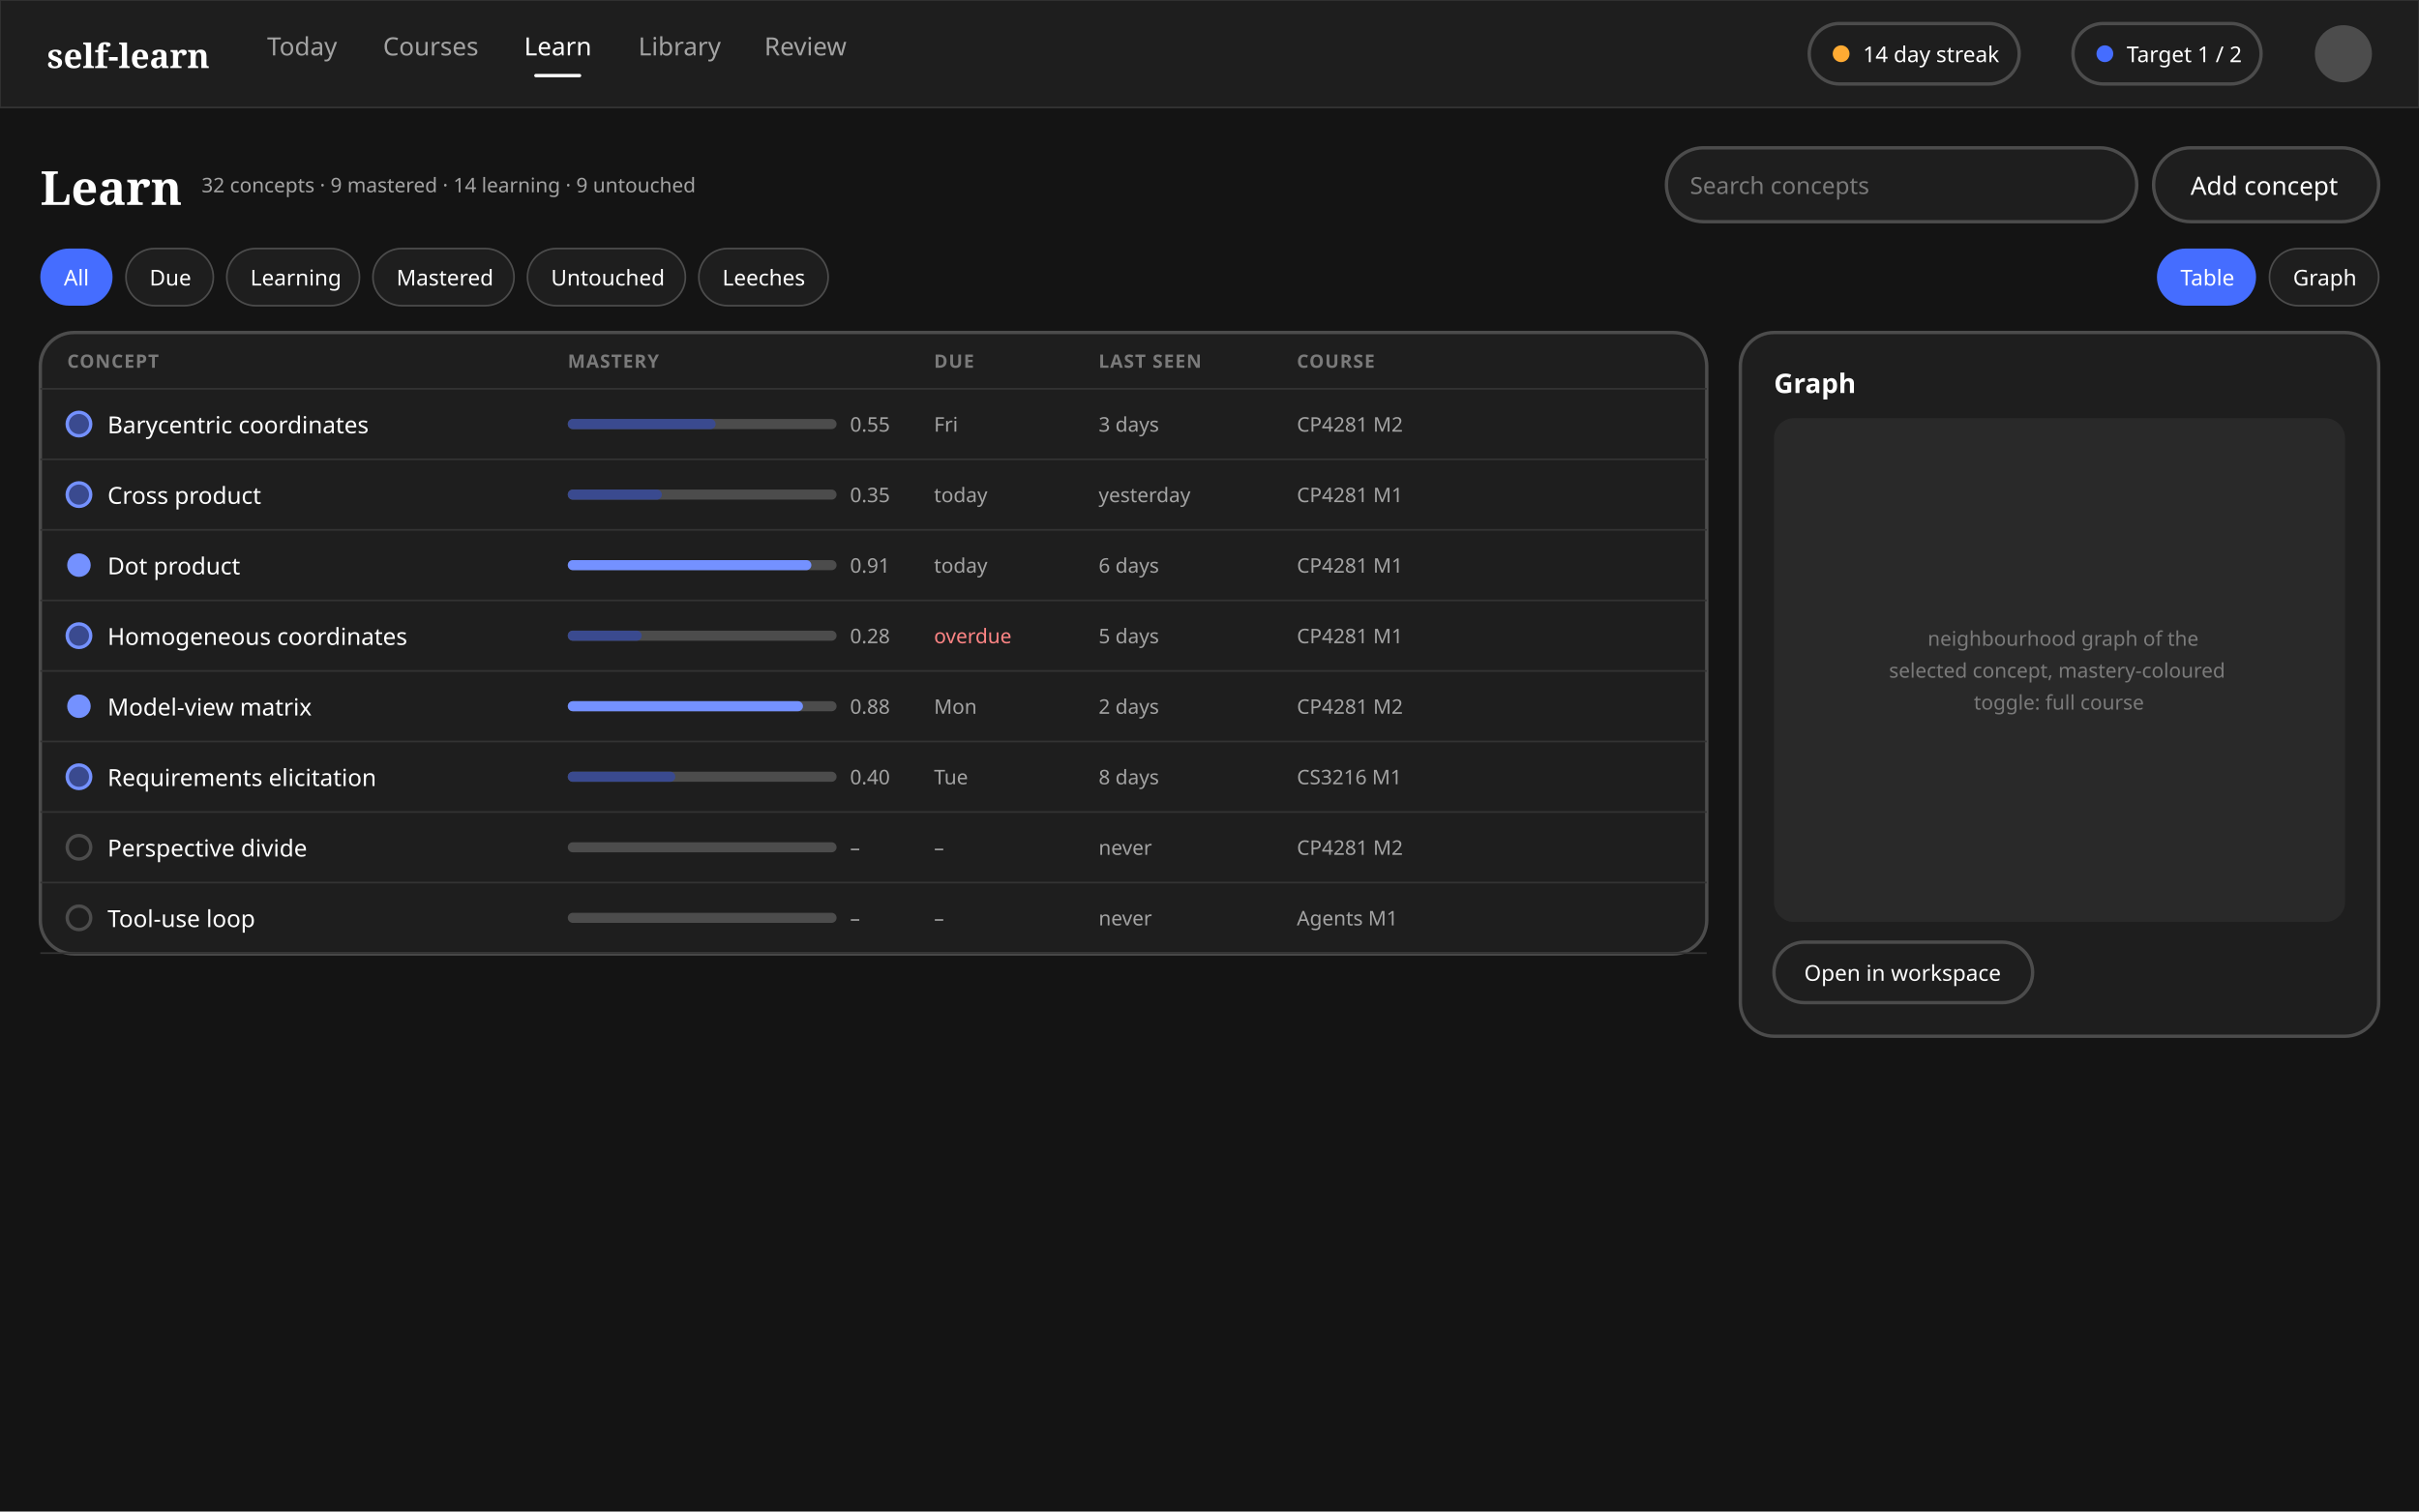
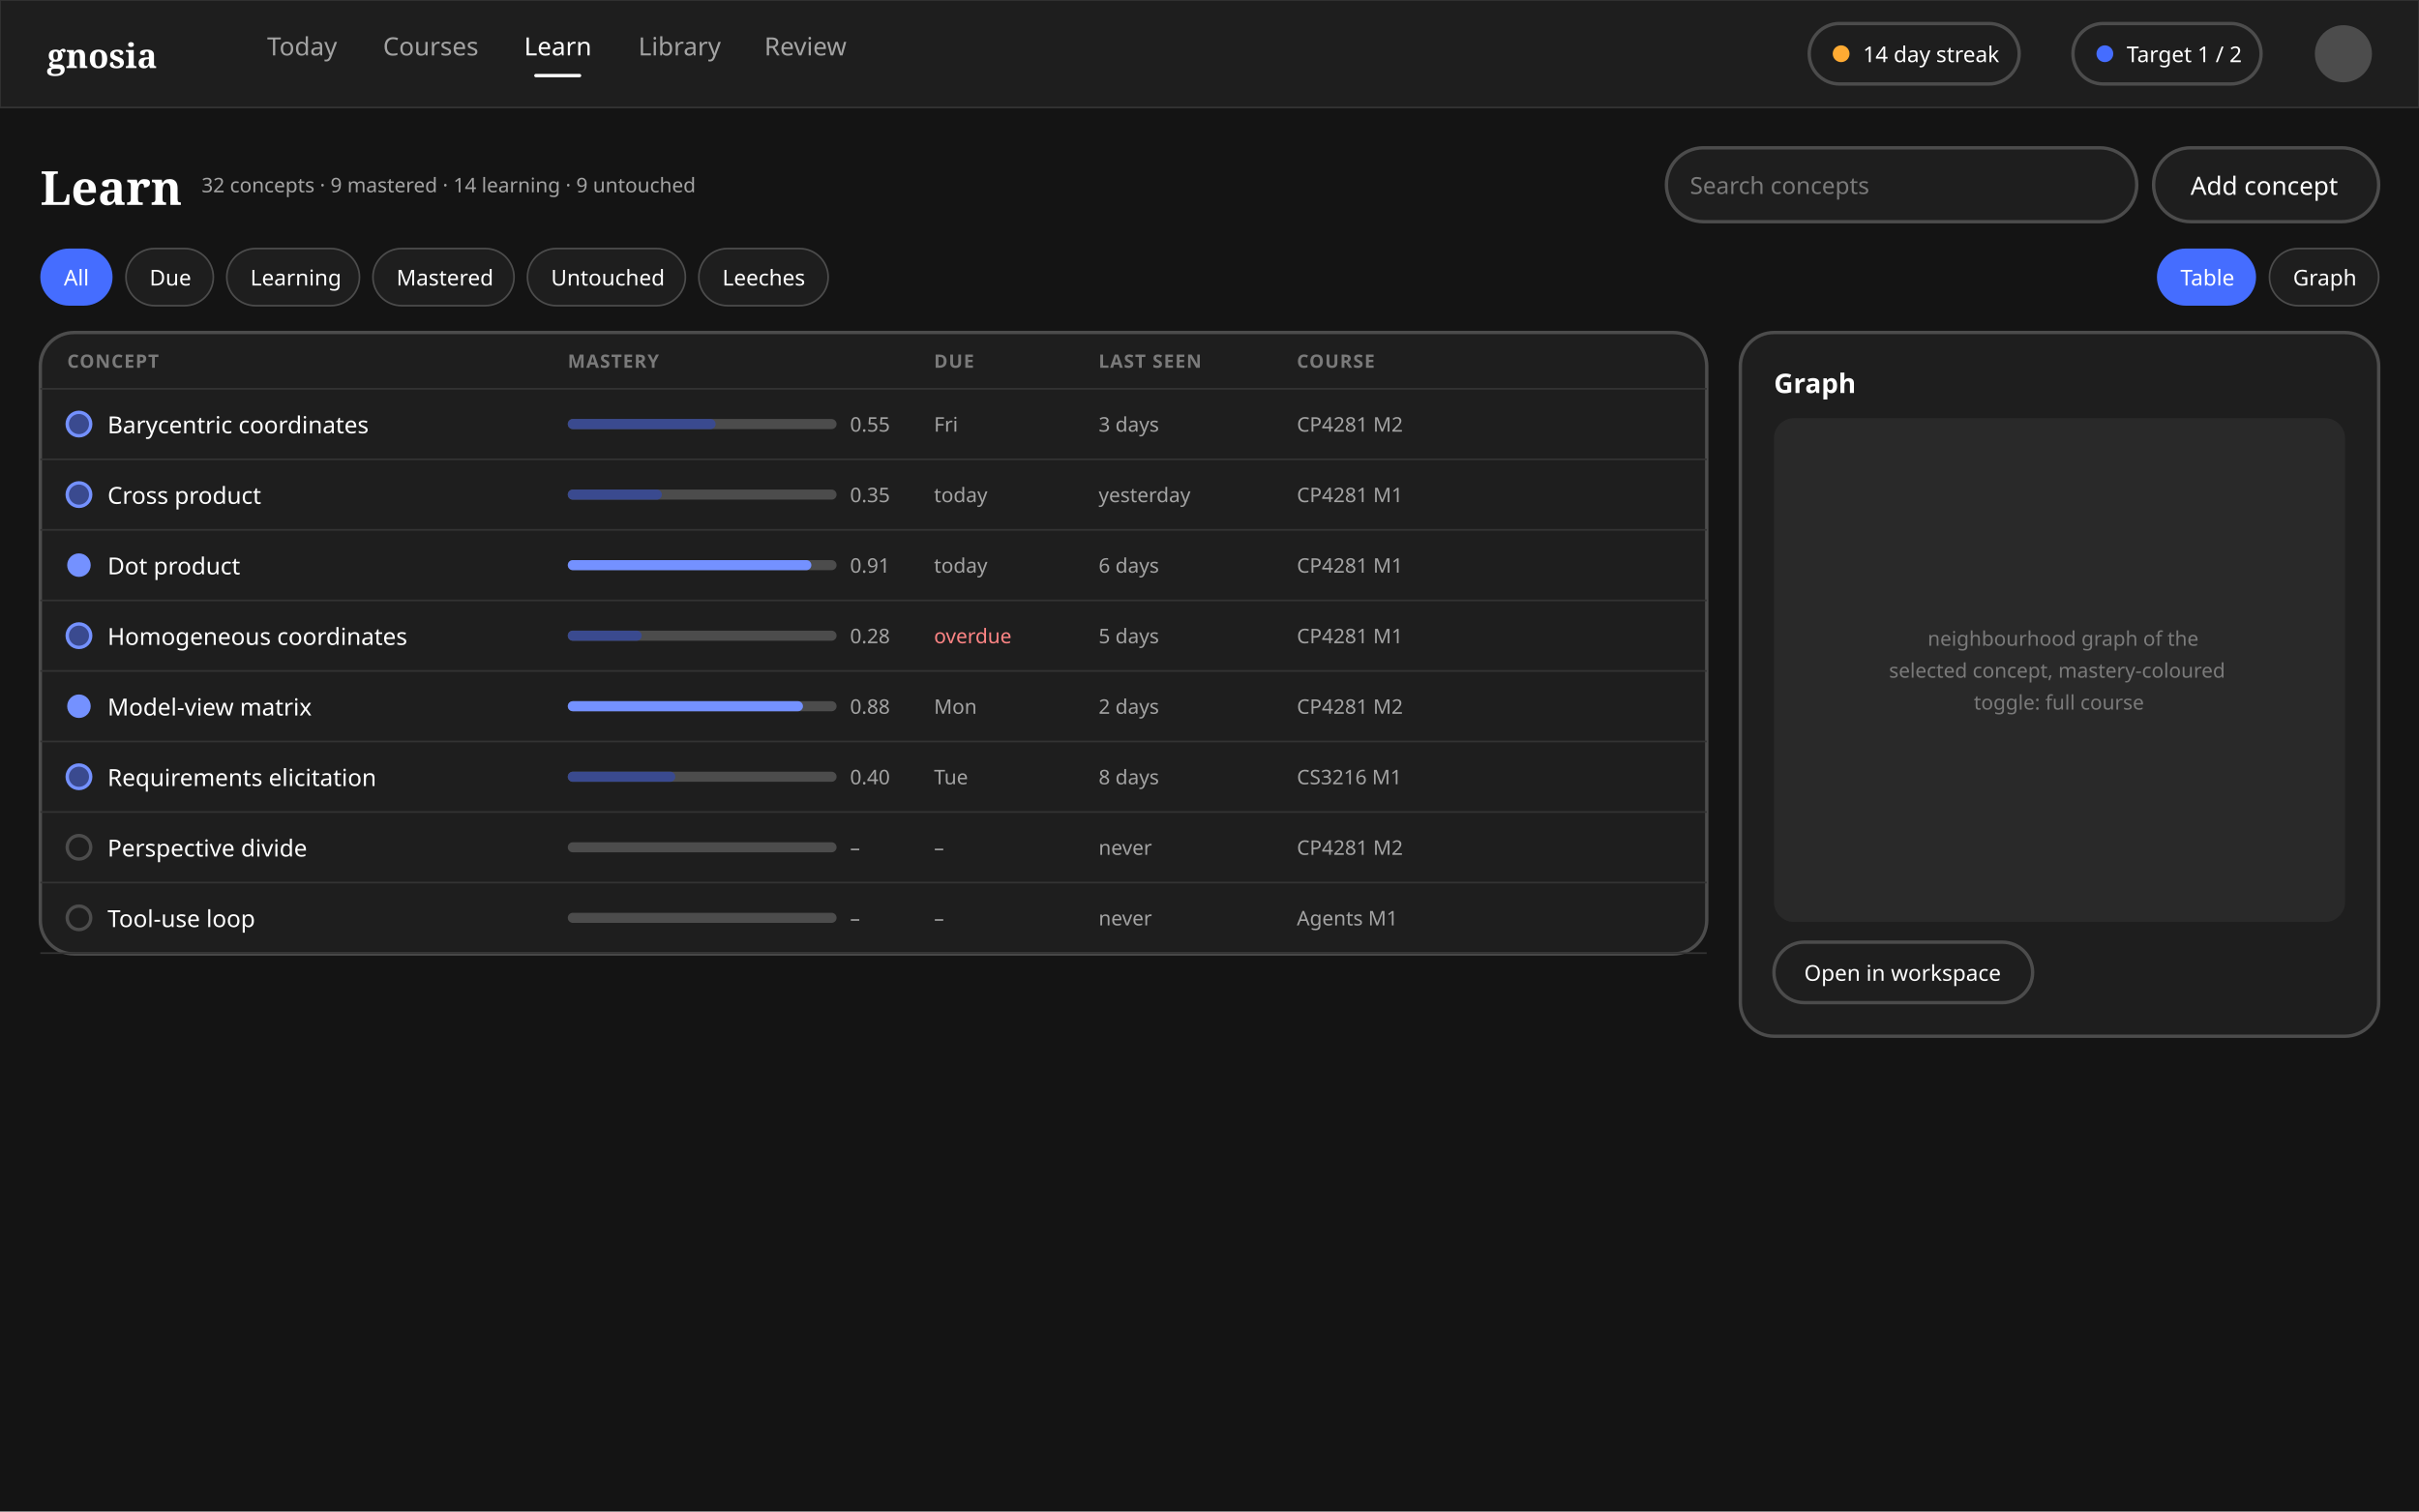
<svg xmlns="http://www.w3.org/2000/svg" width="1440" height="900" viewBox="0 0 1440 900">
  <defs>
    <clipPath id="clip0">
      <rect width="1440" height="900" />
    </clipPath>
    <clipPath id="clip1">
      <rect width="992" height="370" />
    </clipPath>
  </defs>
  <g>
    <rect width="1440" height="900" fill="#141414" />
    <g clip-path="url(#clip0)">
      <g>
        <rect width="1440" height="64" fill="#1E1E1E" stroke="#333333" stroke-width="1" />
        <g transform="translate(28, 20.5)">
-           <text x="0" y="20" font-family="Georgia, serif" font-size="20" font-weight="700" fill="#FFFFFF">self-learn</text>
+           <text x="0" y="20" font-family="Georgia, serif" font-size="20" font-weight="700" fill="#FFFFFF">gnosia</text>
        </g>
        <g transform="translate(159, 18)">
          <g>
            <g>
              <text x="0" y="15" font-family="Figtree, Nunito, system-ui, sans-serif" font-size="15" font-weight="500" fill="#A3A3A3">Today</text>
            </g>
            <g transform="translate(6.5, 26)">
              <rect width="28" height="2" rx="1" ry="1" fill="#1E1E1E" />
            </g>
          </g>
          <g transform="translate(69, 0)">
            <g>
              <text x="0" y="15" font-family="Figtree, Nunito, system-ui, sans-serif" font-size="15" font-weight="500" fill="#A3A3A3">Courses</text>
            </g>
            <g transform="translate(14, 26)">
              <rect width="28" height="2" rx="1" ry="1" fill="#1E1E1E" />
            </g>
          </g>
          <g transform="translate(153, 0)">
            <g>
              <text x="0" y="15" font-family="Figtree, Nunito, system-ui, sans-serif" font-size="15" fill="#FFFFFF">Learn</text>
            </g>
            <g transform="translate(6, 26)">
              <rect width="28" height="2" rx="1" ry="1" fill="#FFFFFF" />
            </g>
          </g>
          <g transform="translate(221, 0)">
            <g>
              <text x="0" y="15" font-family="Figtree, Nunito, system-ui, sans-serif" font-size="15" font-weight="500" fill="#A3A3A3">Library</text>
            </g>
            <g transform="translate(9.5, 26)">
              <rect width="28" height="2" rx="1" ry="1" fill="#1E1E1E" />
            </g>
          </g>
          <g transform="translate(296, 0)">
            <g>
              <text x="0" y="15" font-family="Figtree, Nunito, system-ui, sans-serif" font-size="15" font-weight="500" fill="#A3A3A3">Review</text>
            </g>
            <g transform="translate(10.5, 26)">
              <rect width="28" height="2" rx="1" ry="1" fill="#1E1E1E" />
            </g>
          </g>
        </g>
        <g transform="translate(536, 32)" />
        <g transform="translate(1077, 14)">
          <rect width="125" height="36" rx="18" ry="18" fill="#1E1E1E" stroke="#4C4C4C" stroke-width="2" />
          <g transform="translate(14, 13)">
            <ellipse cx="5" cy="5" rx="5" ry="5" fill="#FFAB33" />
          </g>
          <g transform="translate(32, 10)">
            <text x="0" y="13" font-family="Figtree, Nunito, system-ui, sans-serif" font-size="13" fill="#FFFFFF">14 day streak</text>
          </g>
        </g>
        <g transform="translate(1234, 14)">
          <rect width="112" height="36" rx="18" ry="18" fill="#1E1E1E" stroke="#4C4C4C" stroke-width="2" />
          <g transform="translate(14, 13)">
            <ellipse cx="5" cy="5" rx="5" ry="5" fill="#456DFF" />
          </g>
          <g transform="translate(32, 10)">
            <text x="0" y="13" font-family="Figtree, Nunito, system-ui, sans-serif" font-size="13" fill="#FFFFFF">Target 1 / 2</text>
          </g>
        </g>
        <g transform="translate(1378, 15)">
          <ellipse cx="17" cy="17" rx="17" ry="17" fill="#4C4C4C" />
        </g>
      </g>
      <g transform="translate(0, 64)">
        <g transform="translate(24, 24)">
          <g transform="translate(0, 6)">
            <text x="0" y="28" font-family="Georgia, serif" font-size="28" font-weight="700" fill="#FFFFFF">Learn</text>
          </g>
          <g transform="translate(96, 14.5)">
            <text x="0" y="12" font-family="Figtree, Nunito, system-ui, sans-serif" font-size="12" fill="#A3A3A3">32 concepts · 9 mastered · 14 learning · 9 untouched</text>
          </g>
          <g transform="translate(398, 22)" />
          <g transform="translate(968, 0)">
            <rect width="280" height="44" rx="22" ry="22" fill="#1E1E1E" stroke="#4C4C4C" stroke-width="2" />
            <g transform="translate(14, 13.5)">
              <text x="0" y="14" font-family="Figtree, Nunito, system-ui, sans-serif" font-size="14" fill="#7A7A7A">Search concepts</text>
            </g>
          </g>
          <g transform="translate(1258, 0)">
            <rect width="134" height="44" rx="22" ry="22" fill="#1E1E1E" stroke="#4C4C4C" stroke-width="2" />
            <g transform="translate(22, 13)">
              <text x="0" y="15" font-family="Figtree, Nunito, system-ui, sans-serif" font-size="15" fill="#FFFFFF">Add concept</text>
            </g>
          </g>
        </g>
        <g transform="translate(24, 84)">
          <g>
            <rect width="43" height="34" rx="17" ry="17" fill="#456DFF" />
            <g transform="translate(14, 9)">
              <text x="0" y="13" font-family="Figtree, Nunito, system-ui, sans-serif" font-size="13" font-weight="500" fill="#FFFFFF">All</text>
            </g>
          </g>
          <g transform="translate(51, 0)">
            <rect width="52" height="34" rx="17" ry="17" fill="#1E1E1E" stroke="#4C4C4C" stroke-width="1" />
            <g transform="translate(14, 9)">
              <text x="0" y="13" font-family="Figtree, Nunito, system-ui, sans-serif" font-size="13" font-weight="500" fill="#FFFFFF">Due</text>
            </g>
          </g>
          <g transform="translate(111, 0)">
            <rect width="79" height="34" rx="17" ry="17" fill="#1E1E1E" stroke="#4C4C4C" stroke-width="1" />
            <g transform="translate(14, 9)">
              <text x="0" y="13" font-family="Figtree, Nunito, system-ui, sans-serif" font-size="13" font-weight="500" fill="#FFFFFF">Learning</text>
            </g>
          </g>
          <g transform="translate(198, 0)">
            <rect width="84" height="34" rx="17" ry="17" fill="#1E1E1E" stroke="#4C4C4C" stroke-width="1" />
            <g transform="translate(14, 9)">
              <text x="0" y="13" font-family="Figtree, Nunito, system-ui, sans-serif" font-size="13" font-weight="500" fill="#FFFFFF">Mastered</text>
            </g>
          </g>
          <g transform="translate(290, 0)">
            <rect width="94" height="34" rx="17" ry="17" fill="#1E1E1E" stroke="#4C4C4C" stroke-width="1" />
            <g transform="translate(14, 9)">
              <text x="0" y="13" font-family="Figtree, Nunito, system-ui, sans-serif" font-size="13" font-weight="500" fill="#FFFFFF">Untouched</text>
            </g>
          </g>
          <g transform="translate(392, 0)">
            <rect width="77" height="34" rx="17" ry="17" fill="#1E1E1E" stroke="#4C4C4C" stroke-width="1" />
            <g transform="translate(14, 9)">
              <text x="0" y="13" font-family="Figtree, Nunito, system-ui, sans-serif" font-size="13" font-weight="500" fill="#FFFFFF">Leeches</text>
            </g>
          </g>
          <g transform="translate(477, 17)" />
          <g transform="translate(1260, 0)">
            <rect width="59" height="34" rx="17" ry="17" fill="#456DFF" />
            <g transform="translate(14, 9)">
              <text x="0" y="13" font-family="Figtree, Nunito, system-ui, sans-serif" font-size="13" font-weight="500" fill="#FFFFFF">Table</text>
            </g>
          </g>
          <g transform="translate(1327, 0)">
            <rect width="65" height="34" rx="17" ry="17" fill="#1E1E1E" stroke="#4C4C4C" stroke-width="1" />
            <g transform="translate(14, 9)">
              <text x="0" y="13" font-family="Figtree, Nunito, system-ui, sans-serif" font-size="13" font-weight="500" fill="#FFFFFF">Graph</text>
            </g>
          </g>
        </g>
        <g transform="translate(24, 134)">
          <g>
            <rect width="992" height="370" rx="20" ry="20" fill="#1E1E1E" stroke="#4C4C4C" stroke-width="2" />
            <g clip-path="url(#clip1)">
              <g>
                <g transform="translate(16, 10)">
                  <g>
                    <text x="0" y="11" font-family="Figtree, Nunito, system-ui, sans-serif" font-size="11" font-weight="700" fill="#7A7A7A" letter-spacing="0.6">CONCEPT</text>
                  </g>
                </g>
                <g transform="translate(314, 10)">
                  <g>
                    <text x="0" y="11" font-family="Figtree, Nunito, system-ui, sans-serif" font-size="11" font-weight="700" fill="#7A7A7A" letter-spacing="0.6">MASTERY</text>
                  </g>
                </g>
                <g transform="translate(532, 10)">
                  <g>
                    <text x="0" y="11" font-family="Figtree, Nunito, system-ui, sans-serif" font-size="11" font-weight="700" fill="#7A7A7A" letter-spacing="0.6">DUE</text>
                  </g>
                </g>
                <g transform="translate(630, 10)">
                  <g>
                    <text x="0" y="11" font-family="Figtree, Nunito, system-ui, sans-serif" font-size="11" font-weight="700" fill="#7A7A7A" letter-spacing="0.6">LAST SEEN</text>
                  </g>
                </g>
                <g transform="translate(748, 10)">
                  <g>
                    <text x="0" y="11" font-family="Figtree, Nunito, system-ui, sans-serif" font-size="11" font-weight="700" fill="#7A7A7A" letter-spacing="0.6">COURSE</text>
                  </g>
                </g>
              </g>
              <g transform="translate(0, 33)">
                <rect width="992" height="1" fill="#333333" />
              </g>
              <g transform="translate(0, 34)">
                <g>
                  <g transform="translate(16, 12)">
                    <g>
                      <g transform="translate(0, 1.5)">
                        <ellipse cx="7" cy="7" rx="7" ry="7" fill="#3A4A8F" stroke="#7491FF" stroke-width="2" />
                      </g>
                      <g transform="translate(24, 0)">
                        <text x="0" y="14" font-family="Figtree, Nunito, system-ui, sans-serif" font-size="14" fill="#FFFFFF">Barycentric coordinates</text>
                      </g>
                    </g>
                  </g>
                  <g transform="translate(314, 13)">
                    <g>
                      <g transform="translate(0, 4.5)">
                        <rect width="160" height="6" rx="3" ry="3" fill="#4C4C4C" />
                        <rect width="88" height="6" rx="3" ry="3" fill="#3A4A8F" />
                      </g>
                      <g transform="translate(168, 0)">
                        <text x="0" y="12" font-family="Figtree, Nunito, system-ui, sans-serif" font-size="12" fill="#A3A3A3">0.55</text>
                      </g>
                    </g>
                  </g>
                  <g transform="translate(532, 13)">
                    <g>
                      <text x="0" y="12" font-family="Figtree, Nunito, system-ui, sans-serif" font-size="12" fill="#A3A3A3">Fri</text>
                    </g>
                  </g>
                  <g transform="translate(630, 13)">
                    <g>
                      <text x="0" y="12" font-family="Figtree, Nunito, system-ui, sans-serif" font-size="12" fill="#A3A3A3">3 days</text>
                    </g>
                  </g>
                  <g transform="translate(748, 13)">
                    <g>
                      <text x="0" y="12" font-family="Figtree, Nunito, system-ui, sans-serif" font-size="12" fill="#A3A3A3">CP4281 M2</text>
                    </g>
                  </g>
                </g>
                <g transform="translate(0, 41)">
                  <rect width="992" height="1" fill="#333333" />
                </g>
              </g>
              <g transform="translate(0, 76)">
                <g>
                  <g transform="translate(16, 12)">
                    <g>
                      <g transform="translate(0, 1.5)">
                        <ellipse cx="7" cy="7" rx="7" ry="7" fill="#3A4A8F" stroke="#7491FF" stroke-width="2" />
                      </g>
                      <g transform="translate(24, 0)">
                        <text x="0" y="14" font-family="Figtree, Nunito, system-ui, sans-serif" font-size="14" fill="#FFFFFF">Cross product</text>
                      </g>
                    </g>
                  </g>
                  <g transform="translate(314, 13)">
                    <g>
                      <g transform="translate(0, 4.5)">
                        <rect width="160" height="6" rx="3" ry="3" fill="#4C4C4C" />
                        <rect width="56" height="6" rx="3" ry="3" fill="#3A4A8F" />
                      </g>
                      <g transform="translate(168, 0)">
                        <text x="0" y="12" font-family="Figtree, Nunito, system-ui, sans-serif" font-size="12" fill="#A3A3A3">0.35</text>
                      </g>
                    </g>
                  </g>
                  <g transform="translate(532, 13)">
                    <g>
                      <text x="0" y="12" font-family="Figtree, Nunito, system-ui, sans-serif" font-size="12" fill="#A3A3A3">today</text>
                    </g>
                  </g>
                  <g transform="translate(630, 13)">
                    <g>
                      <text x="0" y="12" font-family="Figtree, Nunito, system-ui, sans-serif" font-size="12" fill="#A3A3A3">yesterday</text>
                    </g>
                  </g>
                  <g transform="translate(748, 13)">
                    <g>
                      <text x="0" y="12" font-family="Figtree, Nunito, system-ui, sans-serif" font-size="12" fill="#A3A3A3">CP4281 M1</text>
                    </g>
                  </g>
                </g>
                <g transform="translate(0, 41)">
                  <rect width="992" height="1" fill="#333333" />
                </g>
              </g>
              <g transform="translate(0, 118)">
                <g>
                  <g transform="translate(16, 12)">
                    <g>
                      <g transform="translate(0, 1.5)">
                        <ellipse cx="7" cy="7" rx="7" ry="7" fill="#7491FF" />
                      </g>
                      <g transform="translate(24, 0)">
                        <text x="0" y="14" font-family="Figtree, Nunito, system-ui, sans-serif" font-size="14" fill="#FFFFFF">Dot product</text>
                      </g>
                    </g>
                  </g>
                  <g transform="translate(314, 13)">
                    <g>
                      <g transform="translate(0, 4.5)">
                        <rect width="160" height="6" rx="3" ry="3" fill="#4C4C4C" />
                        <rect width="145" height="6" rx="3" ry="3" fill="#7491FF" />
                      </g>
                      <g transform="translate(168, 0)">
                        <text x="0" y="12" font-family="Figtree, Nunito, system-ui, sans-serif" font-size="12" fill="#A3A3A3">0.91</text>
                      </g>
                    </g>
                  </g>
                  <g transform="translate(532, 13)">
                    <g>
                      <text x="0" y="12" font-family="Figtree, Nunito, system-ui, sans-serif" font-size="12" fill="#A3A3A3">today</text>
                    </g>
                  </g>
                  <g transform="translate(630, 13)">
                    <g>
                      <text x="0" y="12" font-family="Figtree, Nunito, system-ui, sans-serif" font-size="12" fill="#A3A3A3">6 days</text>
                    </g>
                  </g>
                  <g transform="translate(748, 13)">
                    <g>
                      <text x="0" y="12" font-family="Figtree, Nunito, system-ui, sans-serif" font-size="12" fill="#A3A3A3">CP4281 M1</text>
                    </g>
                  </g>
                </g>
                <g transform="translate(0, 41)">
                  <rect width="992" height="1" fill="#333333" />
                </g>
              </g>
              <g transform="translate(0, 160)">
                <g>
                  <g transform="translate(16, 12)">
                    <g>
                      <g transform="translate(0, 1.5)">
                        <ellipse cx="7" cy="7" rx="7" ry="7" fill="#3A4A8F" stroke="#7491FF" stroke-width="2" />
                      </g>
                      <g transform="translate(24, 0)">
                        <text x="0" y="14" font-family="Figtree, Nunito, system-ui, sans-serif" font-size="14" fill="#FFFFFF">Homogeneous coordinates</text>
                      </g>
                    </g>
                  </g>
                  <g transform="translate(314, 13)">
                    <g>
                      <g transform="translate(0, 4.5)">
                        <rect width="160" height="6" rx="3" ry="3" fill="#4C4C4C" />
                        <rect width="44" height="6" rx="3" ry="3" fill="#3A4A8F" />
                      </g>
                      <g transform="translate(168, 0)">
                        <text x="0" y="12" font-family="Figtree, Nunito, system-ui, sans-serif" font-size="12" fill="#A3A3A3">0.28</text>
                      </g>
                    </g>
                  </g>
                  <g transform="translate(532, 13)">
                    <g>
                      <text x="0" y="12" font-family="Figtree, Nunito, system-ui, sans-serif" font-size="12" fill="#FF8585">overdue</text>
                    </g>
                  </g>
                  <g transform="translate(630, 13)">
                    <g>
                      <text x="0" y="12" font-family="Figtree, Nunito, system-ui, sans-serif" font-size="12" fill="#A3A3A3">5 days</text>
                    </g>
                  </g>
                  <g transform="translate(748, 13)">
                    <g>
                      <text x="0" y="12" font-family="Figtree, Nunito, system-ui, sans-serif" font-size="12" fill="#A3A3A3">CP4281 M1</text>
                    </g>
                  </g>
                </g>
                <g transform="translate(0, 41)">
                  <rect width="992" height="1" fill="#333333" />
                </g>
              </g>
              <g transform="translate(0, 202)">
                <g>
                  <g transform="translate(16, 12)">
                    <g>
                      <g transform="translate(0, 1.5)">
                        <ellipse cx="7" cy="7" rx="7" ry="7" fill="#7491FF" />
                      </g>
                      <g transform="translate(24, 0)">
                        <text x="0" y="14" font-family="Figtree, Nunito, system-ui, sans-serif" font-size="14" fill="#FFFFFF">Model-view matrix</text>
                      </g>
                    </g>
                  </g>
                  <g transform="translate(314, 13)">
                    <g>
                      <g transform="translate(0, 4.5)">
                        <rect width="160" height="6" rx="3" ry="3" fill="#4C4C4C" />
                        <rect width="140" height="6" rx="3" ry="3" fill="#7491FF" />
                      </g>
                      <g transform="translate(168, 0)">
                        <text x="0" y="12" font-family="Figtree, Nunito, system-ui, sans-serif" font-size="12" fill="#A3A3A3">0.88</text>
                      </g>
                    </g>
                  </g>
                  <g transform="translate(532, 13)">
                    <g>
                      <text x="0" y="12" font-family="Figtree, Nunito, system-ui, sans-serif" font-size="12" fill="#A3A3A3">Mon</text>
                    </g>
                  </g>
                  <g transform="translate(630, 13)">
                    <g>
                      <text x="0" y="12" font-family="Figtree, Nunito, system-ui, sans-serif" font-size="12" fill="#A3A3A3">2 days</text>
                    </g>
                  </g>
                  <g transform="translate(748, 13)">
                    <g>
                      <text x="0" y="12" font-family="Figtree, Nunito, system-ui, sans-serif" font-size="12" fill="#A3A3A3">CP4281 M2</text>
                    </g>
                  </g>
                </g>
                <g transform="translate(0, 41)">
                  <rect width="992" height="1" fill="#333333" />
                </g>
              </g>
              <g transform="translate(0, 244)">
                <g>
                  <g transform="translate(16, 12)">
                    <g>
                      <g transform="translate(0, 1.5)">
                        <ellipse cx="7" cy="7" rx="7" ry="7" fill="#3A4A8F" stroke="#7491FF" stroke-width="2" />
                      </g>
                      <g transform="translate(24, 0)">
                        <text x="0" y="14" font-family="Figtree, Nunito, system-ui, sans-serif" font-size="14" fill="#FFFFFF">Requirements elicitation</text>
                      </g>
                    </g>
                  </g>
                  <g transform="translate(314, 13)">
                    <g>
                      <g transform="translate(0, 4.5)">
                        <rect width="160" height="6" rx="3" ry="3" fill="#4C4C4C" />
                        <rect width="64" height="6" rx="3" ry="3" fill="#3A4A8F" />
                      </g>
                      <g transform="translate(168, 0)">
                        <text x="0" y="12" font-family="Figtree, Nunito, system-ui, sans-serif" font-size="12" fill="#A3A3A3">0.40</text>
                      </g>
                    </g>
                  </g>
                  <g transform="translate(532, 13)">
                    <g>
                      <text x="0" y="12" font-family="Figtree, Nunito, system-ui, sans-serif" font-size="12" fill="#A3A3A3">Tue</text>
                    </g>
                  </g>
                  <g transform="translate(630, 13)">
                    <g>
                      <text x="0" y="12" font-family="Figtree, Nunito, system-ui, sans-serif" font-size="12" fill="#A3A3A3">8 days</text>
                    </g>
                  </g>
                  <g transform="translate(748, 13)">
                    <g>
                      <text x="0" y="12" font-family="Figtree, Nunito, system-ui, sans-serif" font-size="12" fill="#A3A3A3">CS3216 M1</text>
                    </g>
                  </g>
                </g>
                <g transform="translate(0, 41)">
                  <rect width="992" height="1" fill="#333333" />
                </g>
              </g>
              <g transform="translate(0, 286)">
                <g>
                  <g transform="translate(16, 12)">
                    <g>
                      <g transform="translate(0, 1.5)">
                        <ellipse cx="7" cy="7" rx="7" ry="7" fill="#1E1E1E" stroke="#4C4C4C" stroke-width="2" />
                      </g>
                      <g transform="translate(24, 0)">
                        <text x="0" y="14" font-family="Figtree, Nunito, system-ui, sans-serif" font-size="14" fill="#FFFFFF">Perspective divide</text>
                      </g>
                    </g>
                  </g>
                  <g transform="translate(314, 13)">
                    <g>
                      <g transform="translate(0, 4.5)">
                        <rect width="160" height="6" rx="3" ry="3" fill="#4C4C4C" />
                        <rect width="0" height="6" rx="3" ry="3" fill="#3A4A8F" />
                      </g>
                      <g transform="translate(168, 0)">
                        <text x="0" y="12" font-family="Figtree, Nunito, system-ui, sans-serif" font-size="12" fill="#A3A3A3">–</text>
                      </g>
                    </g>
                  </g>
                  <g transform="translate(532, 13)">
                    <g>
                      <text x="0" y="12" font-family="Figtree, Nunito, system-ui, sans-serif" font-size="12" fill="#A3A3A3">–</text>
                    </g>
                  </g>
                  <g transform="translate(630, 13)">
                    <g>
                      <text x="0" y="12" font-family="Figtree, Nunito, system-ui, sans-serif" font-size="12" fill="#A3A3A3">never</text>
                    </g>
                  </g>
                  <g transform="translate(748, 13)">
                    <g>
                      <text x="0" y="12" font-family="Figtree, Nunito, system-ui, sans-serif" font-size="12" fill="#A3A3A3">CP4281 M2</text>
                    </g>
                  </g>
                </g>
                <g transform="translate(0, 41)">
                  <rect width="992" height="1" fill="#333333" />
                </g>
              </g>
              <g transform="translate(0, 328)">
                <g>
                  <g transform="translate(16, 12)">
                    <g>
                      <g transform="translate(0, 1.5)">
                        <ellipse cx="7" cy="7" rx="7" ry="7" fill="#1E1E1E" stroke="#4C4C4C" stroke-width="2" />
                      </g>
                      <g transform="translate(24, 0)">
                        <text x="0" y="14" font-family="Figtree, Nunito, system-ui, sans-serif" font-size="14" fill="#FFFFFF">Tool-use loop</text>
                      </g>
                    </g>
                  </g>
                  <g transform="translate(314, 13)">
                    <g>
                      <g transform="translate(0, 4.5)">
                        <rect width="160" height="6" rx="3" ry="3" fill="#4C4C4C" />
                        <rect width="0" height="6" rx="3" ry="3" fill="#3A4A8F" />
                      </g>
                      <g transform="translate(168, 0)">
                        <text x="0" y="12" font-family="Figtree, Nunito, system-ui, sans-serif" font-size="12" fill="#A3A3A3">–</text>
                      </g>
                    </g>
                  </g>
                  <g transform="translate(532, 13)">
                    <g>
                      <text x="0" y="12" font-family="Figtree, Nunito, system-ui, sans-serif" font-size="12" fill="#A3A3A3">–</text>
                    </g>
                  </g>
                  <g transform="translate(630, 13)">
                    <g>
                      <text x="0" y="12" font-family="Figtree, Nunito, system-ui, sans-serif" font-size="12" fill="#A3A3A3">never</text>
                    </g>
                  </g>
                  <g transform="translate(748, 13)">
                    <g>
                      <text x="0" y="12" font-family="Figtree, Nunito, system-ui, sans-serif" font-size="12" fill="#A3A3A3">Agents M1</text>
                    </g>
                  </g>
                </g>
                <g transform="translate(0, 41)">
                  <rect width="992" height="1" fill="#333333" />
                </g>
              </g>
            </g>
          </g>
          <g transform="translate(1012, 0)">
            <rect width="380" height="419" rx="20" ry="20" fill="#1E1E1E" stroke="#4C4C4C" stroke-width="2" />
            <g transform="translate(20, 20)">
              <g>
                <text x="0" y="16" font-family="Figtree, Nunito, system-ui, sans-serif" font-size="16" font-weight="700" fill="#FFFFFF">Graph</text>
              </g>
            </g>
            <g transform="translate(20, 51)">
              <rect width="340" height="300" rx="12" ry="12" fill="#292929" />
              <g transform="translate(91.5, 123.5)">
                <text x="0" y="12" font-family="Figtree, Nunito, system-ui, sans-serif" font-size="12" fill="#7A7A7A">neighbourhood graph of the</text>
              </g>
              <g transform="translate(68.5, 142.5)">
                <text x="0" y="12" font-family="Figtree, Nunito, system-ui, sans-serif" font-size="12" fill="#7A7A7A">selected concept, mastery-coloured</text>
              </g>
              <g transform="translate(119, 161.5)">
                <text x="0" y="12" font-family="Figtree, Nunito, system-ui, sans-serif" font-size="12" fill="#7A7A7A">toggle: full course</text>
              </g>
            </g>
            <g transform="translate(20, 363)">
              <rect width="154" height="36" rx="18" ry="18" fill="#1E1E1E" stroke="#4C4C4C" stroke-width="2" />
              <g transform="translate(18, 10)">
                <text x="0" y="13" font-family="Figtree, Nunito, system-ui, sans-serif" font-size="13" fill="#FFFFFF">Open in workspace</text>
              </g>
            </g>
          </g>
        </g>
      </g>
    </g>
  </g>
</svg>
